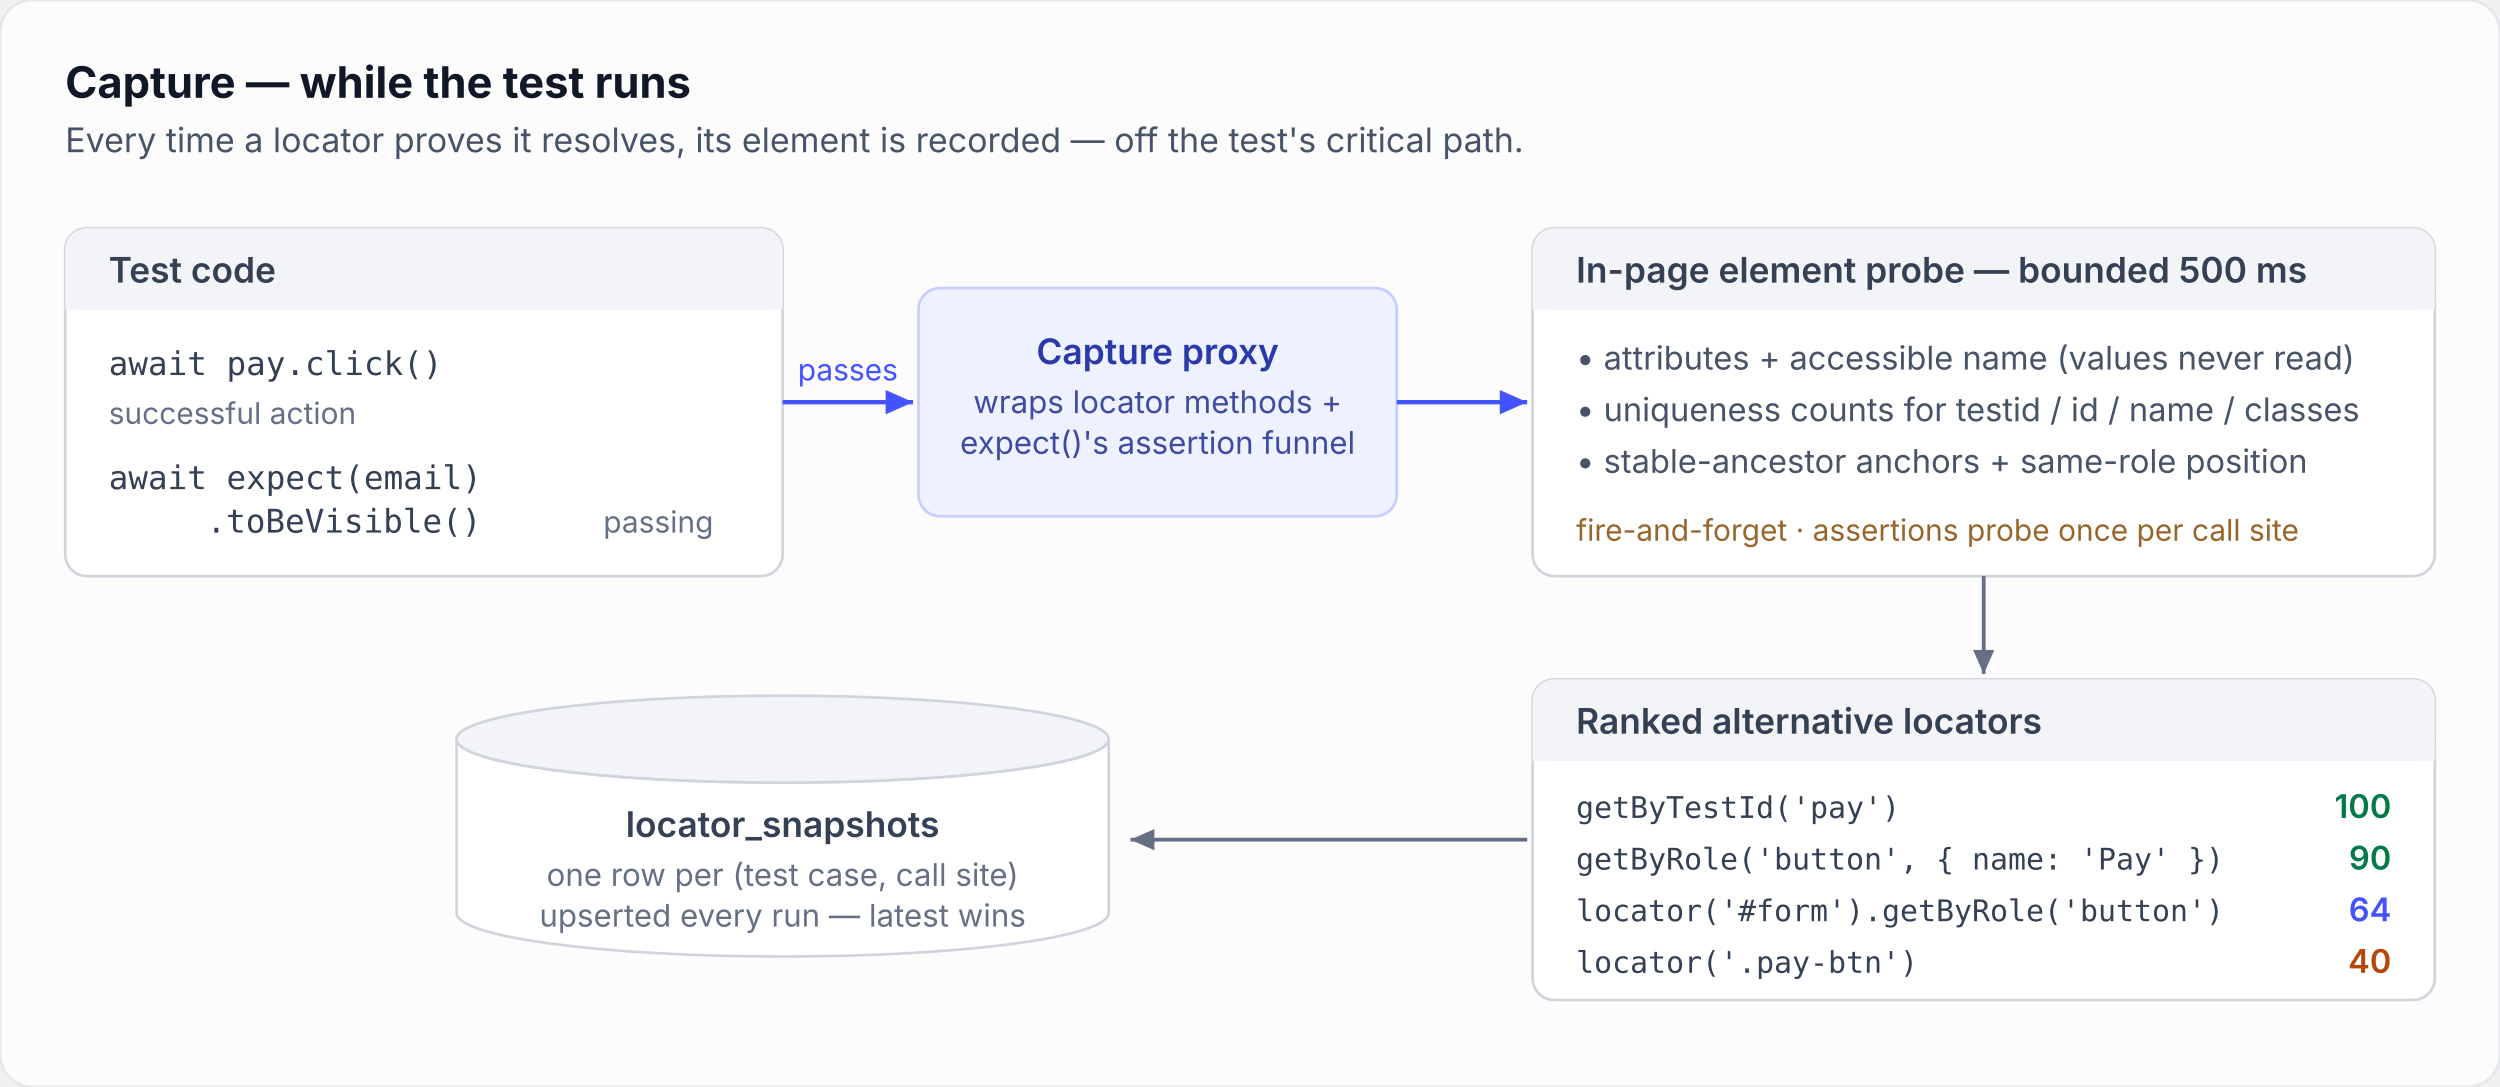
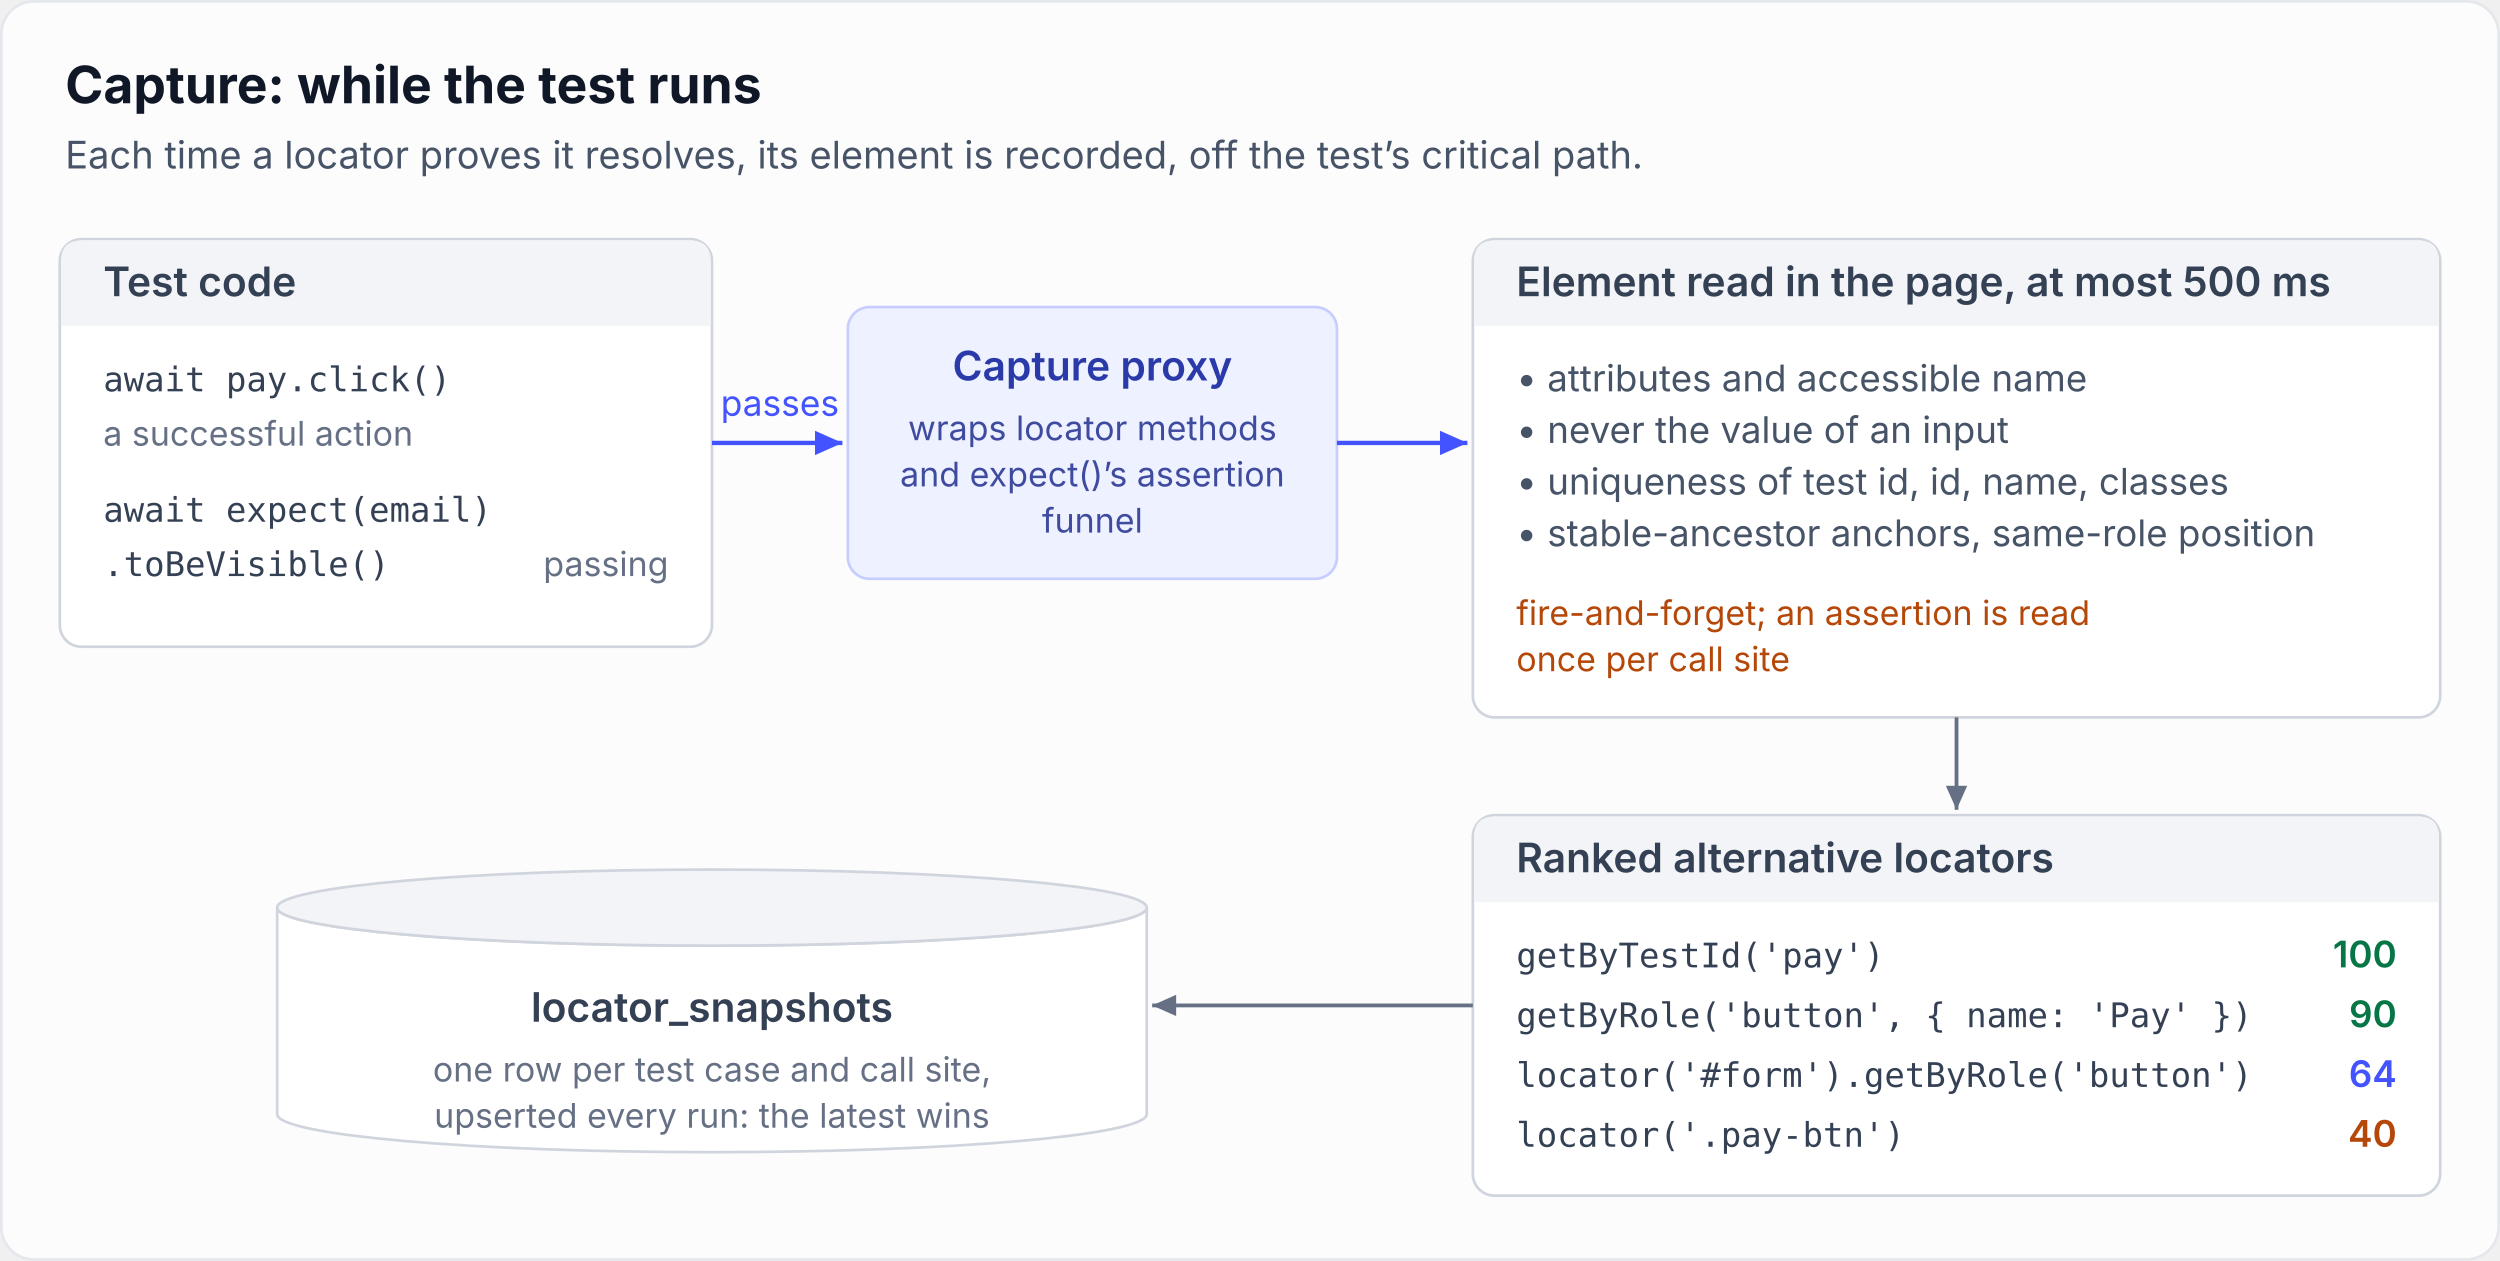
- <svg xmlns="http://www.w3.org/2000/svg" viewBox="0 0 920 400" font-family="ui-sans-serif, system-ui, -apple-system, 'Segoe UI', sans-serif">
+ <svg xmlns="http://www.w3.org/2000/svg" viewBox="0 0 920 464" font-family="ui-sans-serif, system-ui, -apple-system, 'Segoe UI', sans-serif">
+   <style>
+   .bg{fill:#fcfcfd;stroke:#e4e7ec}
+   .t{fill:#101828;font-weight:700;font-size:19px}
+   .s{fill:#475467;font-size:14px}
+   .h{fill:#667085;font-size:12.5px;font-weight:700;letter-spacing:.05em}
+   .lb{fill:#344054;font-size:15px;font-weight:600}
+   .l{fill:#475467;font-size:13.5px}
+   .m{fill:#667085;font-size:12.5px}
+   .b{font-weight:600}
+   .mono{font-family:ui-monospace,SFMono-Regular,Menlo,Consolas,monospace;font-size:12.5px;white-space:pre}
+   .ink{fill:#344054} .numw{fill:#ffffff}
+   .box{fill:#ffffff;stroke:#d0d5dd}
+   .chip{fill:#f9fafb;stroke:#d0d5dd}
+   .hd{fill:#f2f4f7}
+   .cap{fill:#f2f4f7;stroke:#d0d5dd}
+   .rule{fill:none;stroke:#e4e7ec}
+   .edge{fill:none;stroke:#667085;stroke-width:1.4}
+   .dash{fill:none;stroke:#98a2b3;stroke-width:1.3;stroke-dasharray:5 4}
+   .acc{fill:none;stroke:#4353ff;stroke-width:1.6}
+   .accd{fill:none;stroke:#4353ff;stroke-width:1.4;stroke-dasharray:5 4}
+   .acct{fill:#4353ff;font-size:13px} .ac{fill:#4353ff}
+   .et{fill:#475467;font-size:13px}
+   .arr{fill:#667085} .arrd{fill:#98a2b3} .arra{fill:#4353ff}
+   .ab{fill:#eef1ff;stroke:#c7ceff} .abt{fill:#2a3aa8} .abl{fill:#3f4b9e} .abo{fill:none;stroke:#4353ff;stroke-width:1.5}
+   .ok{fill:#ecfdf3;stroke:#75e0a7} .okt{fill:#067647} .okd{fill:#12b76a}
+   .bs{fill:#fffaeb;stroke:#fec84b} .bst{fill:#b54708}
+   .fc{fill:#fef3f2;stroke:#fda29b} .fct{fill:#b42318} .fcd{fill:#f04438}
+   .fr{fill:#fff6ed;stroke:#fd853a} .frt{fill:#c4320a}
+   .mu{fill:#f2f4f7;stroke:#d0d5dd} .mud{fill:#d0d5dd}
+   .dbx{fill:none;stroke:#d0d5dd;stroke-dasharray:5 4}
+   .clu{fill:#4353ff;fill-opacity:.06;stroke:#4353ff;stroke-width:1.8;stroke-dasharray:6 4;stroke-linejoin:round}
+   @media (prefers-color-scheme: dark){
+     .bg{fill:#161b26;stroke:#333741}
+     .t{fill:#f5f5f6} .s{fill:#94969c} .h{fill:#85888e}
+     .lb{fill:#ececed} .l{fill:#cecfd2} .m{fill:#94969c} .ink{fill:#ececed} .numw{fill:#161b26}
+     .box{fill:#1f242f;stroke:#333741} .chip{fill:#262b36;stroke:#333741} .hd{fill:#262b36}
+     .cap{fill:#262b36;stroke:#4a4f5a}
+     .rule{stroke:#333741}
+     .edge{stroke:#94969c} .arr{fill:#94969c}
+     .dash{stroke:#61646c} .arrd{fill:#61646c}
+     .acc,.accd{stroke:#8098f9} .acct,.ac{fill:#8098f9} .arra{fill:#8098f9}
+     .et{fill:#94969c}
+     .ab{fill:#1c2142;stroke:#3b4699} .abt{fill:#c7d0ff} .abl{fill:#a4b0f0} .abo{stroke:#8098f9}
+     .ok{fill:#0b2418;stroke:#079455} .okt{fill:#75e0a7} .okd{fill:#17b26a}
+     .bs{fill:#2b1d07;stroke:#ca8504} .bst{fill:#fec84b}
+     .fc{fill:#2d1210;stroke:#d92d20} .fct{fill:#fda29b} .fcd{fill:#f04438}
+     .fr{fill:#2b170c;stroke:#e04f16} .frt{fill:#f7b27a}
+     .mu{fill:#262b36;stroke:#333741} .mud{fill:#61646c}
+     .dbx{stroke:#61646c}
+     .clu{fill:#8098f9;fill-opacity:.1;stroke:#8098f9}
+   }
+ </style>
  <defs>
-     <marker id="arr" viewBox="0 0 10 10" refX="9" refY="5" markerWidth="7" markerHeight="7" orient="auto-start-reverse">
-       <path d="M 0 1 L 9 5 L 0 9 z" fill="#667085" />
+     <marker id="lcn" viewBox="0 0 10 10" refX="9" refY="5" markerWidth="7" markerHeight="7" orient="auto-start-reverse">
+       <path class="arr" d="M 0 1 L 9 5 L 0 9 z" />
    </marker>
-     <marker id="arrAccent" viewBox="0 0 10 10" refX="9" refY="5" markerWidth="7" markerHeight="7" orient="auto-start-reverse">
-       <path d="M 0 1 L 9 5 L 0 9 z" fill="#4353ff" />
+     <marker id="lcd" viewBox="0 0 10 10" refX="9" refY="5" markerWidth="7" markerHeight="7" orient="auto-start-reverse">
+       <path class="arrd" d="M 0 1 L 9 5 L 0 9 z" />
+     </marker>
+     <marker id="lca" viewBox="0 0 10 10" refX="9" refY="5" markerWidth="7" markerHeight="7" orient="auto-start-reverse">
+       <path class="arra" d="M 0 1 L 9 5 L 0 9 z" />
    </marker>
  </defs>
-   <rect x="0" y="0" width="920" height="400" rx="12" fill="#fcfcfd" stroke="#e4e7ec" />
-   <text x="24" y="36" font-size="16" font-weight="700" fill="#101828">Capture — while the test runs</text>
-   <text x="24" y="56" font-size="12.5" fill="#475467">Every time a locator proves it resolves, its element is recorded — off the test's critical path.</text>
-   <rect x="24" y="84" width="264" height="128" rx="8" fill="#ffffff" stroke="#d0d5dd" />
-   <rect x="24" y="84" width="264" height="30" rx="8" fill="#f2f4f7" />
-   <rect x="24" y="106" width="264" height="8" fill="#f2f4f7" />
-   <text x="40" y="104" font-size="13" font-weight="600" fill="#344054">Test code</text>
-   <text x="40" y="138" font-size="12" font-family="ui-monospace, monospace" fill="#344054">await pay.click()</text>
-   <text x="40" y="156" font-size="11" fill="#667085">successful action</text>
-   <text x="40" y="180" font-size="12" font-family="ui-monospace, monospace" fill="#344054">await expect(email)</text>
-   <text x="76" y="196" font-size="12" font-family="ui-monospace, monospace" fill="#344054">.toBeVisible()</text>
-   <text x="222" y="196" font-size="11" fill="#667085">passing</text>
-   <line x1="288" y1="148" x2="336" y2="148" stroke="#4353ff" stroke-width="1.6" marker-end="url(#arrAccent)" />
-   <text x="312" y="140" font-size="11" fill="#4353ff" text-anchor="middle">passes</text>
-   <rect x="338" y="106" width="176" height="84" rx="8" fill="#eef1ff" stroke="#c7ceff" />
-   <text x="426" y="134" font-size="13" font-weight="600" fill="#2a3aa8" text-anchor="middle">Capture proxy</text>
-   <text x="426" y="152" font-size="11.5" fill="#3f4b9e" text-anchor="middle">wraps locator methods +</text>
-   <text x="426" y="167" font-size="11.5" fill="#3f4b9e" text-anchor="middle">expect()'s assertion funnel</text>
-   <line x1="514" y1="148" x2="562" y2="148" stroke="#4353ff" stroke-width="1.6" marker-end="url(#arrAccent)" />
-   <rect x="564" y="84" width="332" height="128" rx="8" fill="#ffffff" stroke="#d0d5dd" />
-   <rect x="564" y="84" width="332" height="30" rx="8" fill="#f2f4f7" />
-   <rect x="564" y="106" width="332" height="8" fill="#f2f4f7" />
-   <text x="580" y="104" font-size="13" font-weight="600" fill="#344054">In-page element probe — bounded 500 ms</text>
-   <text x="580" y="136" font-size="12" fill="#475467">• attributes + accessible name (values never read)</text>
-   <text x="580" y="155" font-size="12" fill="#475467">• uniqueness counts for testid / id / name / classes</text>
-   <text x="580" y="174" font-size="12" fill="#475467">• stable-ancestor anchors + same-role position</text>
-   <text x="580" y="199" font-size="11" fill="#98652b">fire-and-forget · assertions probe once per call site</text>
-   <line x1="730" y1="212" x2="730" y2="248" stroke="#667085" stroke-width="1.4" marker-end="url(#arr)" />
-   <rect x="564" y="250" width="332" height="118" rx="8" fill="#ffffff" stroke="#d0d5dd" />
-   <rect x="564" y="250" width="332" height="30" rx="8" fill="#f2f4f7" />
-   <rect x="564" y="272" width="332" height="8" fill="#f2f4f7" />
-   <text x="580" y="270" font-size="13" font-weight="600" fill="#344054">Ranked alternative locators</text>
-   <text x="580" y="301" font-size="11" font-family="ui-monospace, monospace" fill="#344054">getByTestId('pay')</text>
-   <text x="880" y="301" font-size="12" fill="#027a48" text-anchor="end" font-weight="600">100</text>
-   <text x="580" y="320" font-size="11" font-family="ui-monospace, monospace" fill="#344054">getByRole('button', { name: 'Pay' })</text>
-   <text x="880" y="320" font-size="12" fill="#027a48" text-anchor="end" font-weight="600">90</text>
-   <text x="580" y="339" font-size="11" font-family="ui-monospace, monospace" fill="#344054">locator('#form').getByRole('button')</text>
-   <text x="880" y="339" font-size="12" fill="#4353ff" text-anchor="end" font-weight="600">64</text>
-   <text x="580" y="358" font-size="11" font-family="ui-monospace, monospace" fill="#344054">locator('.pay-btn')</text>
-   <text x="880" y="358" font-size="12" fill="#b54708" text-anchor="end" font-weight="600">40</text>
-   <line x1="562" y1="309" x2="416" y2="309" stroke="#667085" stroke-width="1.4" marker-end="url(#arr)" />
-   <path d="M 168 272 a 120 16 0 0 0 240 0 v 64 a 120 16 0 0 1 -240 0 z" fill="#ffffff" stroke="#d0d5dd" />
-   <ellipse cx="288" cy="272" rx="120" ry="16" fill="#f2f4f7" stroke="#d0d5dd" />
-   <text x="288" y="308" font-size="13" font-weight="600" fill="#344054" text-anchor="middle">locator_snapshots</text>
-   <text x="288" y="326" font-size="11.5" fill="#667085" text-anchor="middle">one row per (test case, call site)</text>
-   <text x="288" y="341" font-size="11.5" fill="#667085" text-anchor="middle">upserted every run — latest wins</text>
+   <rect class="bg" x="0.5" y="0.5" width="919" height="463" rx="12" />
+   <text class="t" x="24" y="38">Capture: while the test runs</text>
+   <text class="s" x="24" y="62">Each time a locator proves it resolves, its element is recorded, off the test’s critical path.</text>
+   <rect class="box" x="22" y="88" width="240" height="150" rx="8" />
+   <path class="hd" d="M 22.5 120 L 22.5 96 Q 22.5 88.5 30 88.5 L 254 88.5 Q 261.5 88.5 261.5 96 L 261.5 120 Z" />
+   <text class="lb" x="38" y="109">Test code</text>
+   <text class="mono ink" x="38" y="144">await pay.click()</text>
+   <text class="m" x="38" y="164">a successful action</text>
+   <text class="mono ink" x="38" y="192">await expect(email)</text>
+   <text class="mono ink" x="38" y="212">  .toBeVisible()</text>
+   <text class="m" x="246" y="212" text-anchor="end">passing</text>
+   <path class="acc" d="M 262 163 L 310 163" marker-end="url(#lca)" />
+   <text class="acct" x="287" y="153" text-anchor="middle">passes</text>
+   <rect class="ab" x="312" y="113" width="180" height="100" rx="8" />
+   <text class="lb abt" x="402" y="140" text-anchor="middle">Capture proxy</text>
+   <text class="m abl" x="402" y="162" text-anchor="middle">wraps locator methods</text>
+   <text class="m abl" x="402" y="179" text-anchor="middle">and expect()’s assertion</text>
+   <text class="m abl" x="402" y="196" text-anchor="middle">funnel</text>
+   <path class="acc" d="M 492 163 L 540 163" marker-end="url(#lca)" />
+   <rect class="box" x="542" y="88" width="356" height="176" rx="8" />
+   <path class="hd" d="M 542.5 120 L 542.5 96 Q 542.5 88.5 550 88.5 L 890 88.5 Q 897.5 88.5 897.5 96 L 897.5 120 Z" />
+   <text class="lb" x="558" y="109">Element read in the page, at most 500 ms</text>
+   <text class="l" x="558" y="144">• attributes and accessible name</text>
+   <text class="l" x="558" y="163">• never the value of an input</text>
+   <text class="l" x="558" y="182">• uniqueness of test id, id, name, classes</text>
+   <text class="l" x="558" y="201">• stable-ancestor anchors, same-role position</text>
+   <text class="m bst" x="558" y="230">fire-and-forget; an assertion is read</text>
+   <text class="m bst" x="558" y="247">once per call site</text>
+   <path class="edge" d="M 720 264 L 720 298" marker-end="url(#lcn)" />
+   <rect class="box" x="542" y="300" width="356" height="140" rx="8" />
+   <path class="hd" d="M 542.5 332 L 542.5 308 Q 542.5 300.5 550 300.5 L 890 300.5 Q 897.5 300.5 897.5 308 L 897.5 332 Z" />
+   <text class="lb" x="558" y="321">Ranked alternative locators</text>
+   <text class="mono ink" x="558" y="356">getByTestId('pay')</text>
+   <text class="l b okt" x="882" y="356" text-anchor="end">100</text>
+   <text class="mono ink" x="558" y="378">getByRole('button', { name: 'Pay' })</text>
+   <text class="l b okt" x="882" y="378" text-anchor="end">90</text>
+   <text class="mono ink" x="558" y="400">locator('#form').getByRole('button')</text>
+   <text class="l b ac" x="882" y="400" text-anchor="end">64</text>
+   <text class="mono ink" x="558" y="422">locator('.pay-btn')</text>
+   <text class="l b bst" x="882" y="422" text-anchor="end">40</text>
+   <path class="edge" d="M 542 370 L 424 370" marker-end="url(#lcn)" />
+   <path class="box" d="M 102 334 a 160 14 0 0 0 320 0 v 76 a 160 14 0 0 1 -320 0 z" />
+   <ellipse class="cap" cx="262" cy="334" rx="160" ry="14" />
+   <text class="lb" x="262" y="376" text-anchor="middle">locator_snapshots</text>
+   <text class="m" x="262" y="398" text-anchor="middle">one row per test case and call site,</text>
+   <text class="m" x="262" y="415" text-anchor="middle">upserted every run: the latest wins</text>
</svg>
